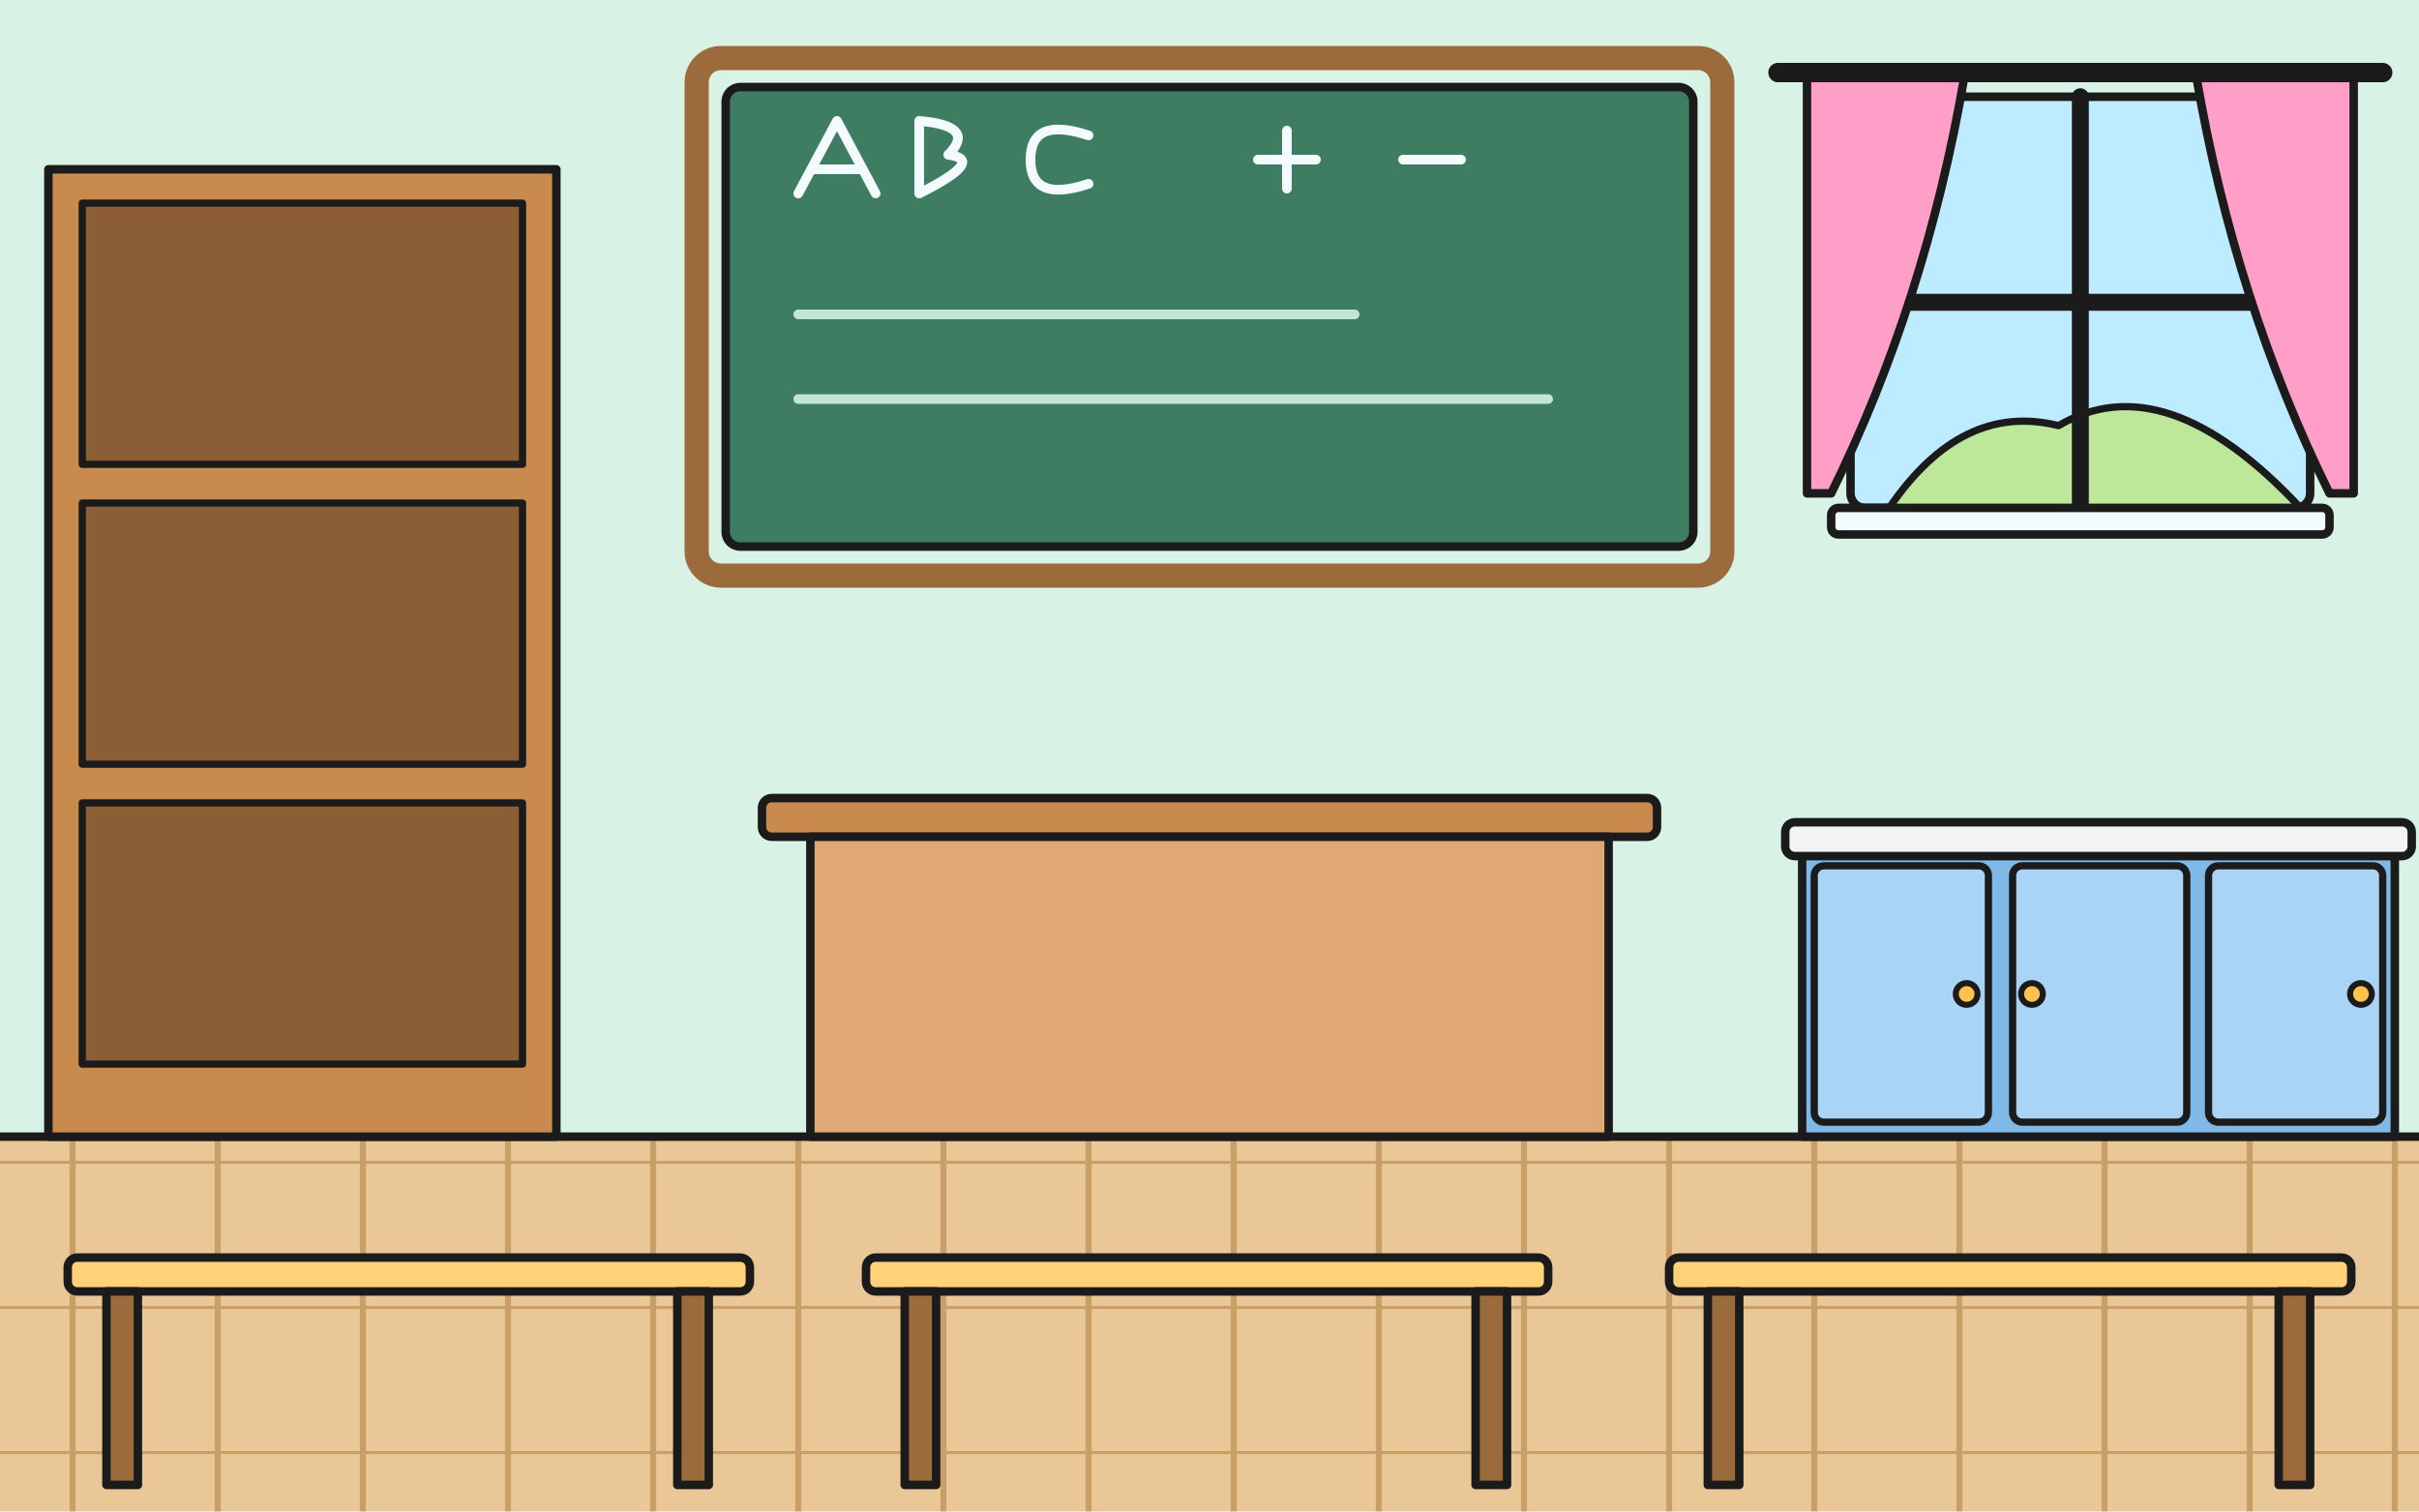
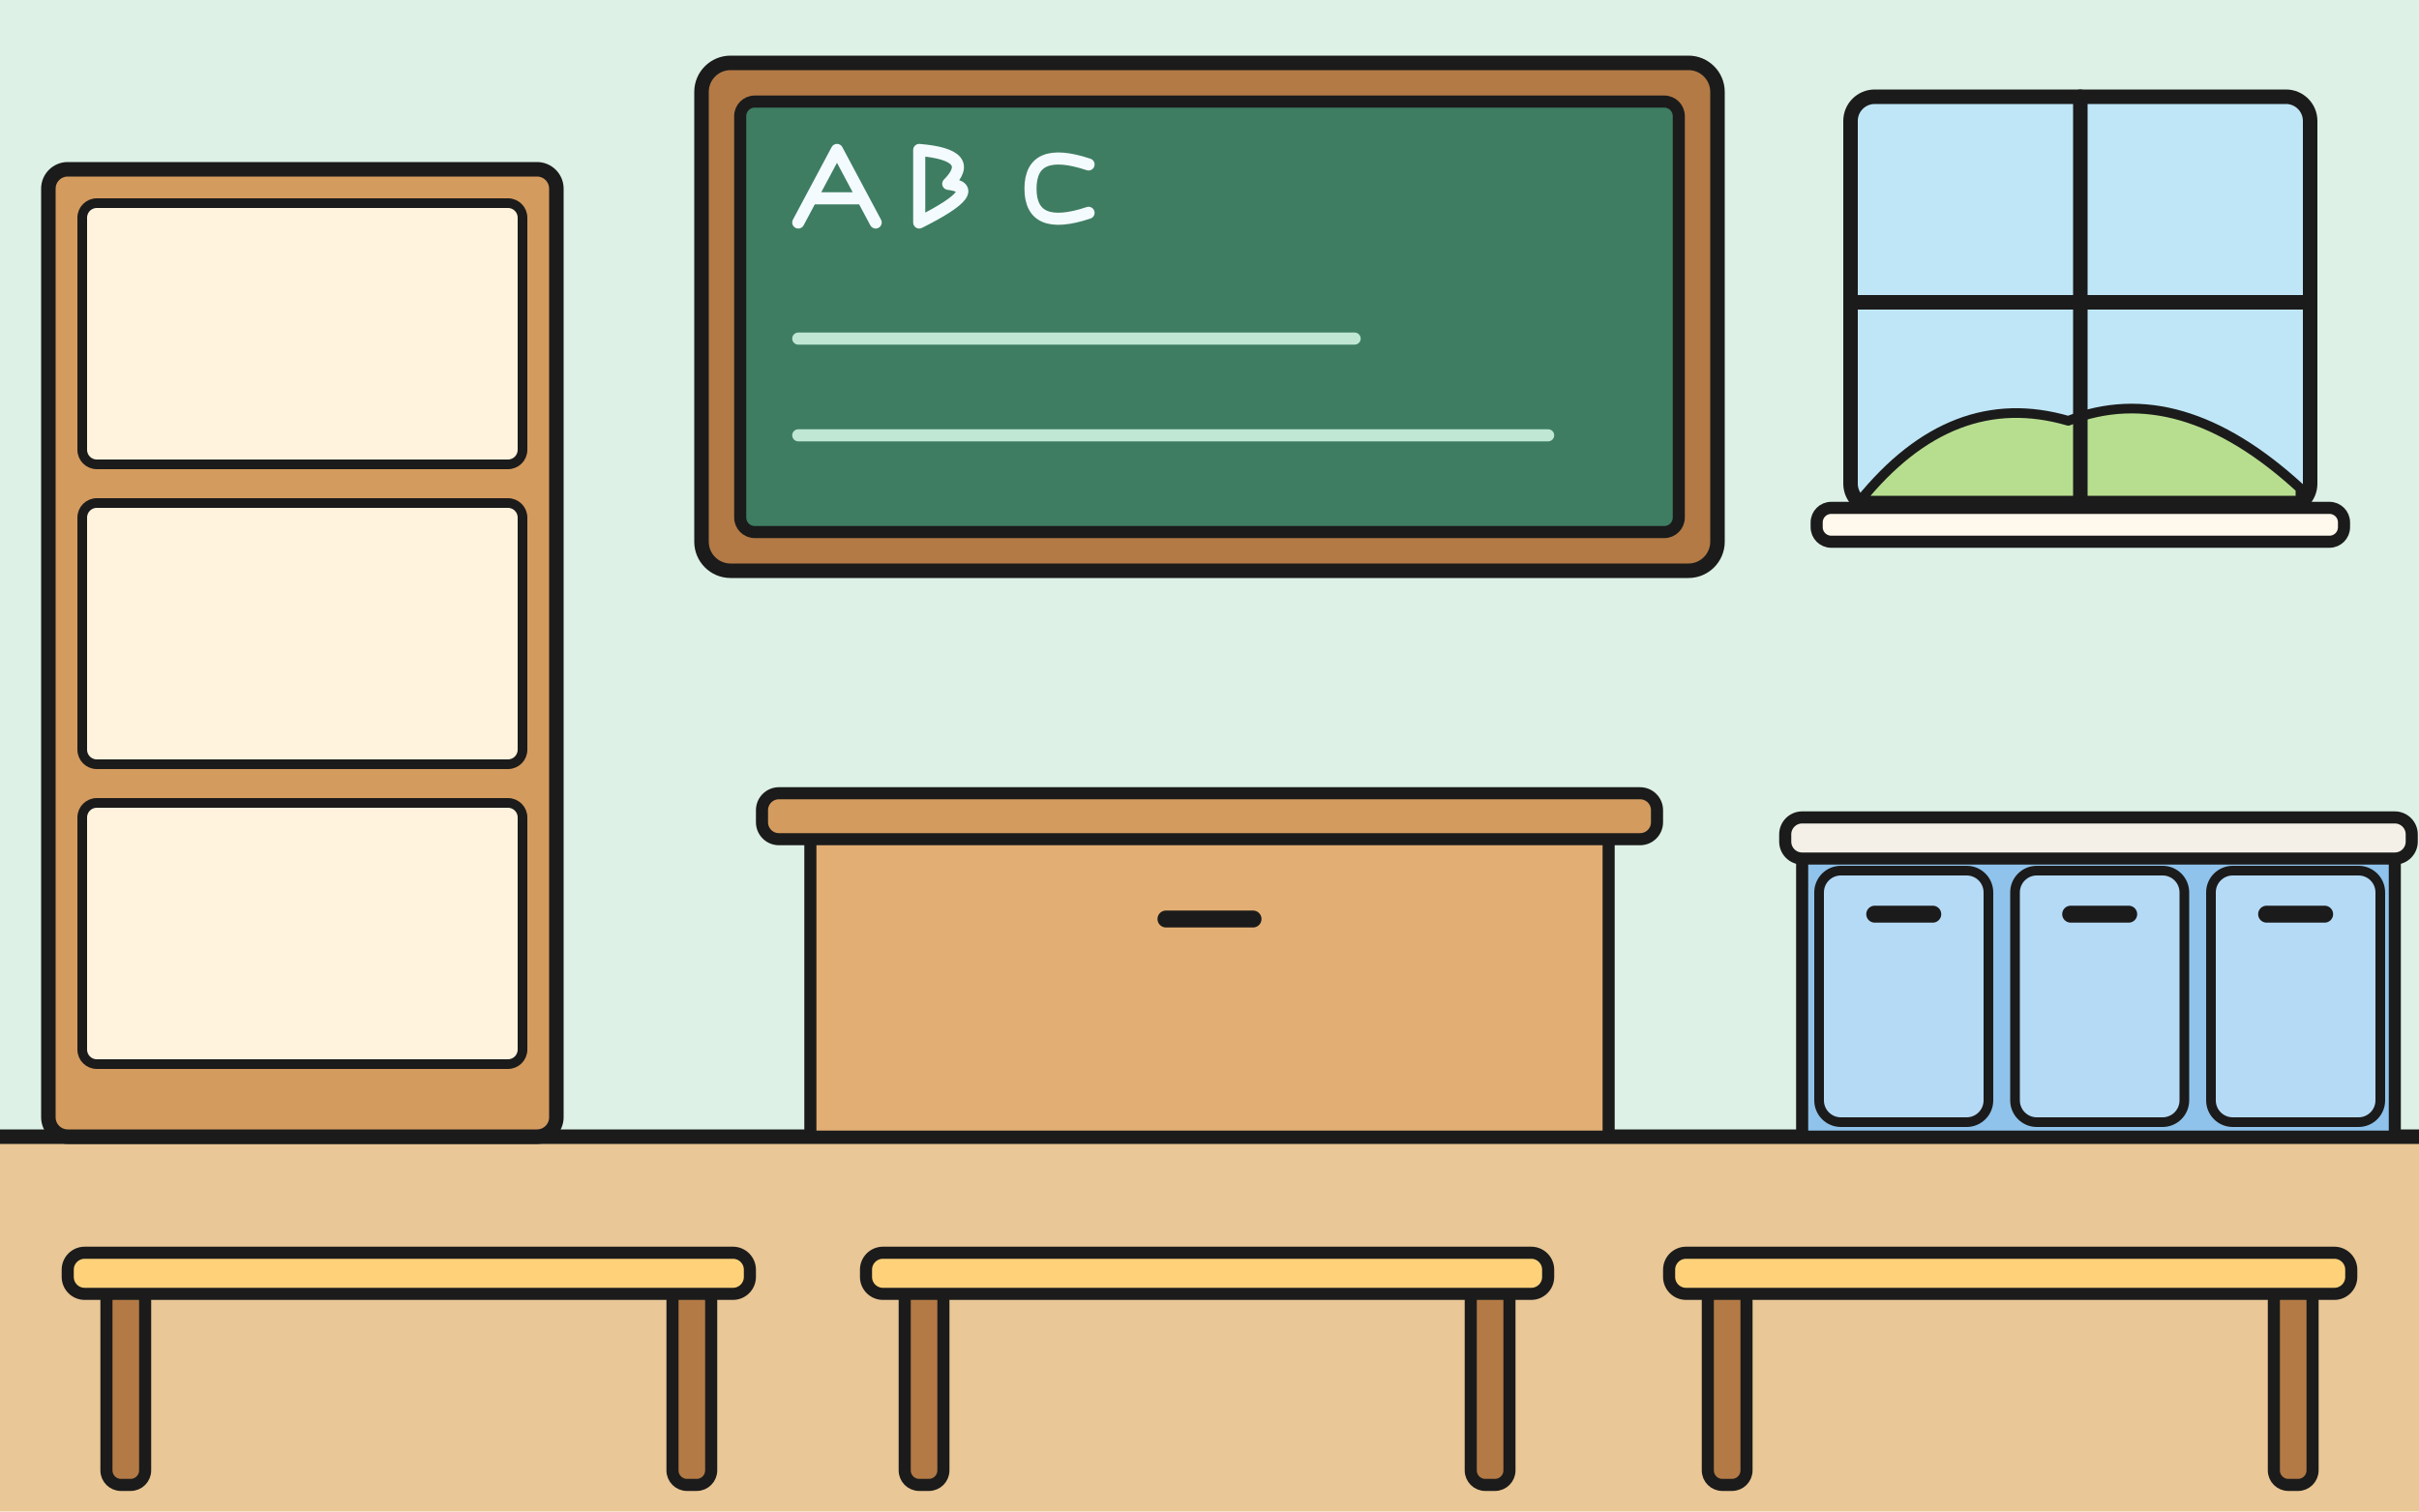
<svg xmlns="http://www.w3.org/2000/svg" viewBox="0 0 1000 625">
-   <defs>
-     <pattern id="floor" width="120" height="60" patternUnits="userSpaceOnUse">
-       <rect width="120" height="60" fill="#E9C796" />
-       <path d="M0 0H120M30 0V60M90 0V60" stroke="#C99F68" stroke-width="2.5" fill="none" />
-     </pattern>
-   </defs>
-   <g stroke="#1b1b1b" stroke-width="3.5" stroke-linecap="round" stroke-linejoin="round">
-     <rect width="1000" height="470" fill="#D8F2E6" stroke="none" />
-     <rect y="470" width="1000" height="155" fill="url(#floor)" stroke="none" />
-     <path d="M0 470H1000" fill="none" />
-     <rect x="300" y="36" width="400" height="190" rx="6" fill="#3E7D62" />
-     <rect x="288" y="24" width="424" height="214" rx="10" fill="none" stroke="#9C6B3C" stroke-width="10" />
-     <path d="M330 80l16 -30l16 30M336 70h20M380 50v30M380 50q24 2 12 14q16 2 -12 16M450 56q-24 -8 -24 10t24 10M520 66h24M532 54v24M580 66h24" fill="none" stroke="#F4FBFF" stroke-width="4" />
-     <path d="M330 130H560M330 165H640" fill="none" stroke="#BFE7D3" stroke-width="4" />
-     <rect x="20" y="70" width="210" height="400" fill="#C98A4E" />
-     <rect x="34" y="84" width="182" height="108" fill="#8C5E36" stroke-width="3" />
-     <rect x="34" y="208" width="182" height="108" fill="#8C5E36" stroke-width="3" />
-     <rect x="34" y="332" width="182" height="108" fill="#8C5E36" stroke-width="3" />
-     <rect x="765" y="40" width="190" height="170" rx="6" fill="#BDEBFF" />
-     <path d="M781 210q30 -44 70 -34q44 -26 100 34z" fill="#BDE89A" stroke-width="3" />
-     <path d="M860 40V210M765 125H955" fill="none" stroke-width="7" />
-     <rect x="757" y="210" width="206" height="11" rx="3" fill="#F4FBFF" />
-     <path d="M747 32H812Q796 125 757 204H747Z" fill="#FF9EC7" />
-     <path d="M973 32H908Q924 125 963 204H973Z" fill="#FF9EC7" />
-     <path d="M735 30H985" fill="none" stroke-width="8" />
-     <rect x="745" y="352" width="245" height="118" fill="#7FB9E8" />
-     <rect x="750" y="358" width="72" height="106" rx="4" fill="#A9D4F5" stroke-width="3" />
-     <circle cx="813" cy="411" r="4.5" fill="#FFC24B" stroke-width="2.5" />
-     <rect x="832" y="358" width="72" height="106" rx="4" fill="#A9D4F5" stroke-width="3" />
-     <circle cx="840" cy="411" r="4.5" fill="#FFC24B" stroke-width="2.5" />
-     <rect x="913" y="358" width="72" height="106" rx="4" fill="#A9D4F5" stroke-width="3" />
-     <circle cx="976" cy="411" r="4.5" fill="#FFC24B" stroke-width="2.5" />
-     <rect x="738" y="340" width="259" height="14" rx="4" fill="#F2F4F6" />
-     <rect x="315" y="330" width="370" height="16" rx="4" fill="#C98A4E" />
-     <rect x="335" y="346" width="330" height="124" fill="#E0A877" />
-     <rect x="28" y="520" width="282" height="14" rx="4" fill="#FFD27A" />
-     <rect x="44" y="534" width="13" height="80" fill="#9C6B3C" />
-     <rect x="280" y="534" width="13" height="80" fill="#9C6B3C" />
-     <rect x="358" y="520" width="282" height="14" rx="4" fill="#FFD27A" />
-     <rect x="374" y="534" width="13" height="80" fill="#9C6B3C" />
-     <rect x="610" y="534" width="13" height="80" fill="#9C6B3C" />
-     <rect x="690" y="520" width="282" height="14" rx="4" fill="#FFD27A" />
-     <rect x="706" y="534" width="13" height="80" fill="#9C6B3C" />
-     <rect x="942" y="534" width="13" height="80" fill="#9C6B3C" />
+   <g stroke="#1b1b1b" stroke-width="5" stroke-linecap="round" stroke-linejoin="round">
+     <rect width="1000" height="470" fill="#DDF1E6" stroke="none" />
+     <rect y="470" width="1000" height="155" fill="#E9C796" stroke="none" />
+     <path d="M0 470H1000" fill="none" stroke-width="6" />
+     <rect x="290" y="26" width="420" height="210" rx="12" fill="#B37A45" stroke-width="6" />
+     <rect x="306" y="42" width="388" height="178" rx="6" fill="#3E7D62" />
+     <path d="M330 92l16 -30l16 30M336 82h20M380 62v30M380 62q24 2 12 14q16 2 -12 16M450 68q-24 -8 -24 10t24 10" fill="none" stroke="#F4FBFF" />
+     <path d="M330 140H560M330 180H640" fill="none" stroke="#BFE7D3" />
+     <rect x="20" y="70" width="210" height="400" rx="8" fill="#D49B5E" stroke-width="6" />
+     <g fill="#FFF3DE" stroke-width="4">
+       <rect x="34" y="84" width="182" height="108" rx="6" />
+       <rect x="34" y="208" width="182" height="108" rx="6" />
+       <rect x="34" y="332" width="182" height="108" rx="6" />
+     </g>
+     <rect x="765" y="40" width="190" height="170" rx="10" fill="#BFE6F7" stroke-width="6" />
+     <path d="M769 207Q807 160 855 174Q901 156 951 202V207Z" fill="#B7DE8F" stroke-width="4" />
+     <path d="M860 40V210M765 125H955" fill="none" stroke-width="6" />
+     <rect x="751" y="210" width="218" height="14" rx="6" fill="#FFF8EC" />
+     <rect x="745" y="352" width="245" height="118" fill="#8FC3EC" />
+     <g fill="#B5DAF6" stroke-width="4">
+       <rect x="752" y="360" width="70" height="104" rx="9" />
+       <rect x="833" y="360" width="70" height="104" rx="9" />
+       <rect x="914" y="360" width="70" height="104" rx="9" />
+     </g>
+     <path d="M775 378H799M856 378H880M937 378H961" fill="none" stroke-width="7" />
+     <rect x="738" y="338" width="259" height="17" rx="7" fill="#F4F0E8" />
+     <rect x="335" y="346" width="330" height="124" fill="#E2AE73" />
+     <path d="M482 380H518" fill="none" stroke-width="7" />
+     <rect x="315" y="328" width="370" height="19" rx="7" fill="#D49B5E" />
+     <rect x="44" y="532" width="16" height="82" rx="6" fill="#B37A45" />
+     <rect x="278" y="532" width="16" height="82" rx="6" fill="#B37A45" />
+     <rect x="374" y="532" width="16" height="82" rx="6" fill="#B37A45" />
+     <rect x="608" y="532" width="16" height="82" rx="6" fill="#B37A45" />
+     <rect x="706" y="532" width="16" height="82" rx="6" fill="#B37A45" />
+     <rect x="940" y="532" width="16" height="82" rx="6" fill="#B37A45" />
+     <rect x="28" y="518" width="282" height="17" rx="7" fill="#FFD27A" />
+     <rect x="358" y="518" width="282" height="17" rx="7" fill="#FFD27A" />
+     <rect x="690" y="518" width="282" height="17" rx="7" fill="#FFD27A" />
  </g>
</svg>
